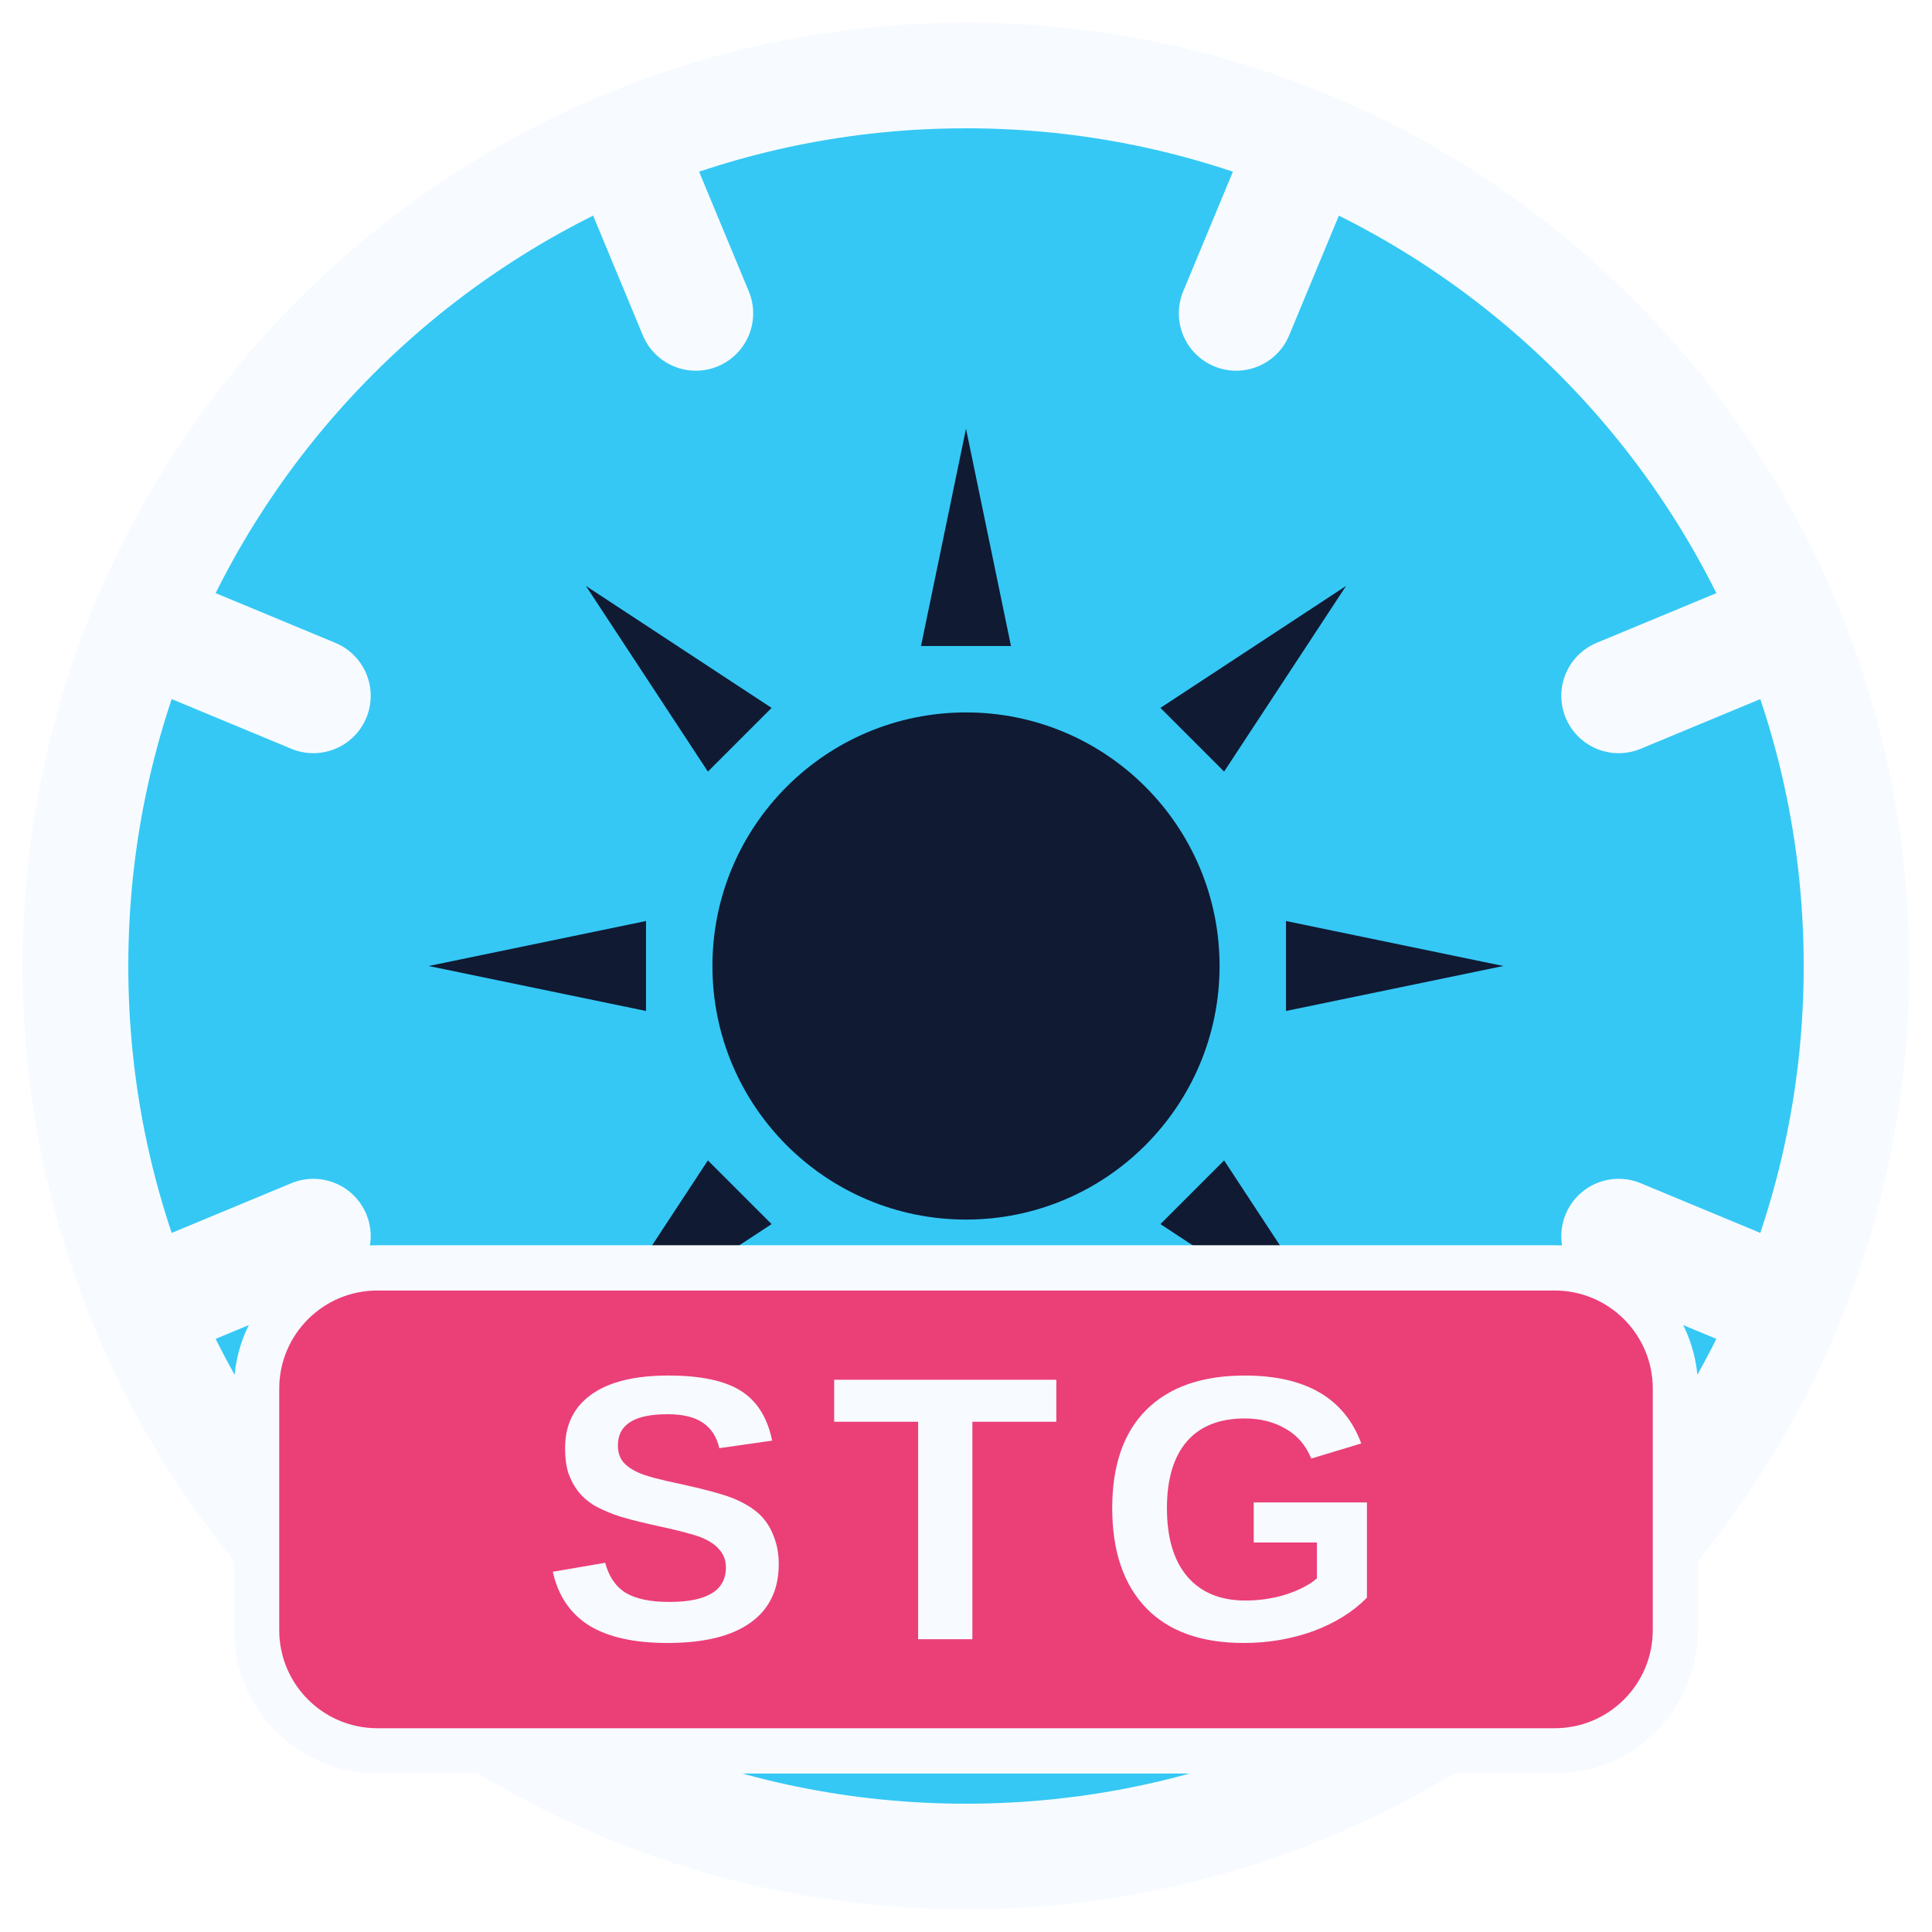
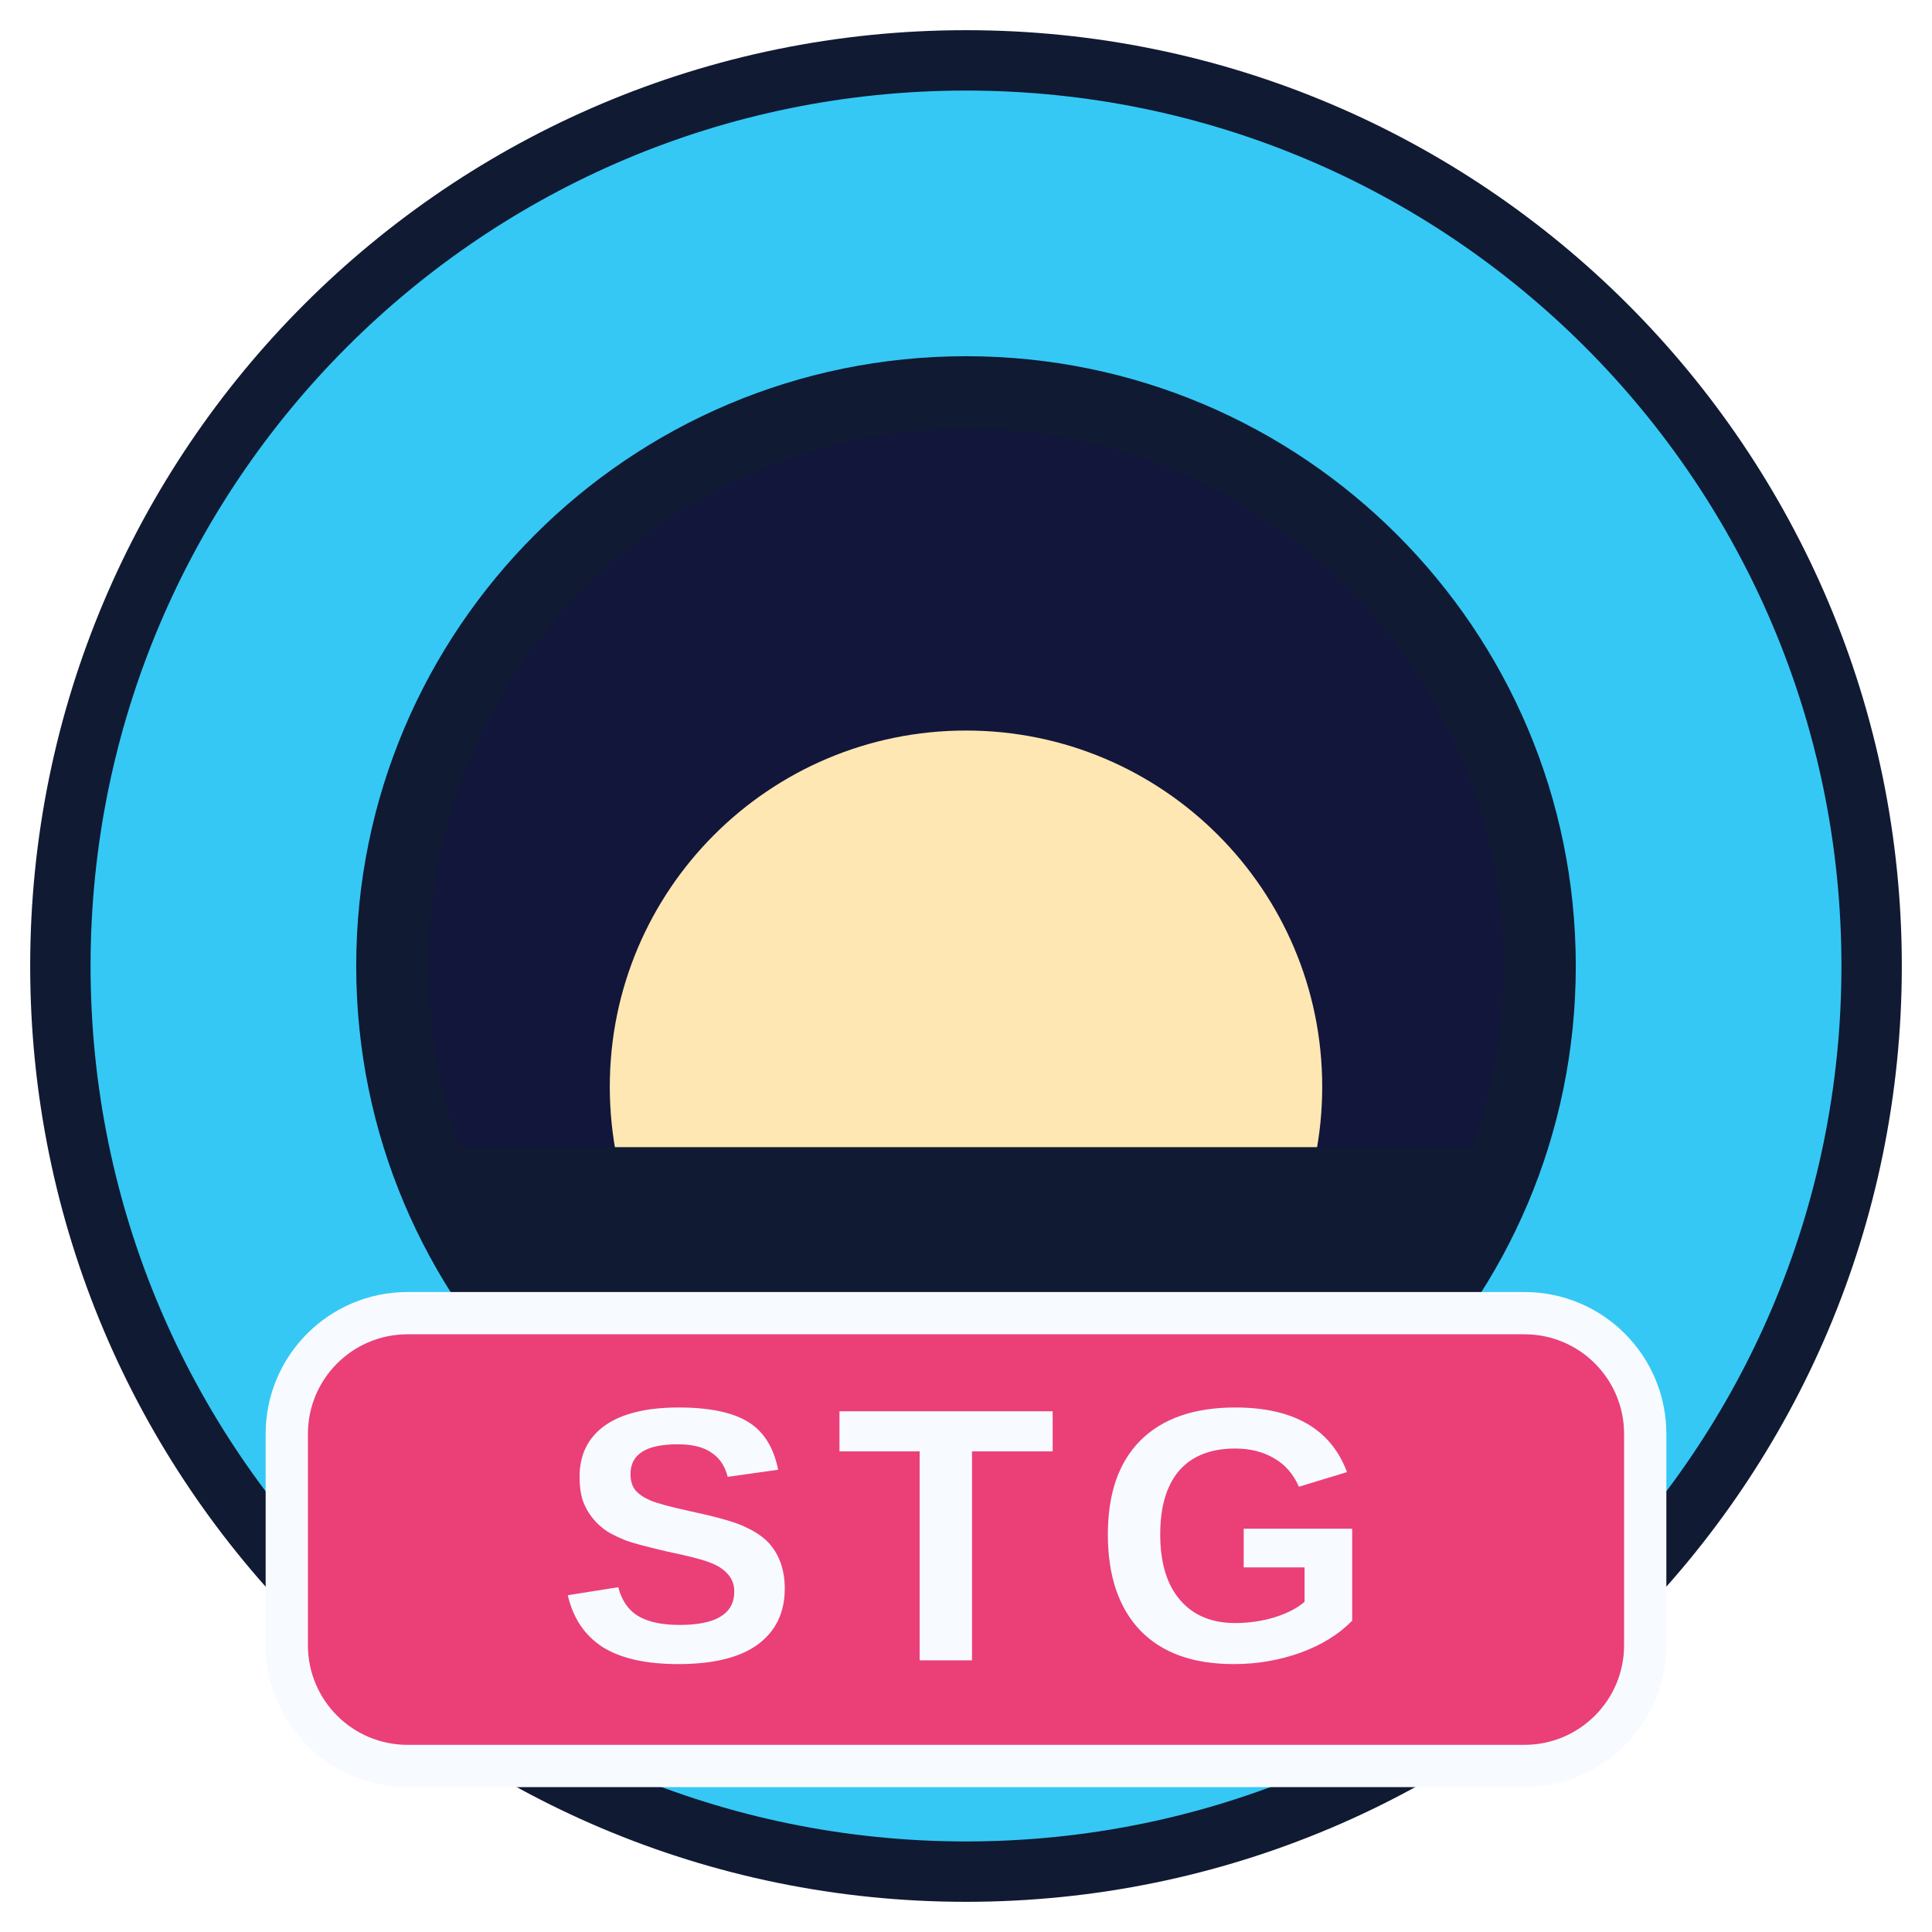
<svg xmlns="http://www.w3.org/2000/svg" width="64" height="64" viewBox="0 0 64 64">
-   <circle cx="32" cy="32" r="29.5" fill="#35C8F5" stroke="#F7FBFF" stroke-width="3.5" />
-   <line x1="53.62" y1="40.95" x2="58.05" y2="42.79" stroke="#F7FBFF" stroke-width="3.8" stroke-linecap="round" />
-   <line x1="40.95" y1="53.62" x2="42.79" y2="58.05" stroke="#F7FBFF" stroke-width="3.8" stroke-linecap="round" />
-   <line x1="23.05" y1="53.62" x2="21.21" y2="58.05" stroke="#F7FBFF" stroke-width="3.8" stroke-linecap="round" />
-   <line x1="10.38" y1="40.95" x2="5.95" y2="42.79" stroke="#F7FBFF" stroke-width="3.8" stroke-linecap="round" />
-   <line x1="10.38" y1="23.05" x2="5.95" y2="21.21" stroke="#F7FBFF" stroke-width="3.8" stroke-linecap="round" />
-   <line x1="23.05" y1="10.38" x2="21.21" y2="5.95" stroke="#F7FBFF" stroke-width="3.8" stroke-linecap="round" />
-   <line x1="40.95" y1="10.38" x2="42.79" y2="5.95" stroke="#F7FBFF" stroke-width="3.8" stroke-linecap="round" />
-   <line x1="53.62" y1="23.05" x2="58.05" y2="21.21" stroke="#F7FBFF" stroke-width="3.8" stroke-linecap="round" />
-   <polygon points="42.60,30.51 49.80,32.00 42.60,33.49" fill="#101A33" />
-   <polygon points="40.55,38.44 44.59,44.59 38.44,40.55" fill="#101A33" />
-   <polygon points="33.49,42.60 32.00,49.80 30.51,42.60" fill="#101A33" />
-   <polygon points="25.56,40.55 19.41,44.59 23.45,38.44" fill="#101A33" />
-   <polygon points="21.40,33.49 14.20,32.00 21.40,30.51" fill="#101A33" />
-   <polygon points="23.45,25.56 19.41,19.41 25.56,23.45" fill="#101A33" />
-   <polygon points="30.51,21.40 32.00,14.20 33.49,21.40" fill="#101A33" />
-   <polygon points="38.44,23.45 44.59,19.41 40.55,25.56" fill="#101A33" />
-   <circle cx="32" cy="32" r="8.4" fill="#101A33" />
-   <rect x="8.5" y="42" width="47" height="16" rx="4" fill="#EB3F78" stroke="#F7FBFF" stroke-width="1.5" />
-   <text x="32" y="54.3" text-anchor="middle" fill="#F7FBFF" font-family="Arial, sans-serif" font-size="12.5" font-weight="900" letter-spacing="1.2">STG</text>
+   <defs>
+     <clipPath id="f-chip">
+       <circle cx="32" cy="32" r="29" />
+     </clipPath>
+     <clipPath id="f-win">
+       <circle cx="32" cy="32" r="17.8" />
+     </clipPath>
+   </defs>
+   <circle cx="32" cy="32" r="30" fill="#35c8f5" stroke="#101a33" stroke-width="2" />
+   <circle cx="32" cy="32" r="20.2" fill="#101a33" />
+   <g clip-path="url(#f-win)">
+     <rect x="13.2" y="13.2" width="37.6" height="37.6" fill="#12163b" />
+     <circle cx="32" cy="36" r="11.8" fill="#ffe7b3" />
+     <rect x="13.2" y="38" width="37.6" height="17.8" fill="#101a33" />
+   </g>
+   <rect x="9.5" y="43.5" width="45" height="15" rx="4" fill="#eb3f78" stroke="#f7fbff" stroke-width="1.4" />
+   <text x="32" y="55" text-anchor="middle" fill="#f7fbff" font-family="Arial, sans-serif" font-size="12" font-weight="900" letter-spacing="1.2">STG</text>
</svg>
